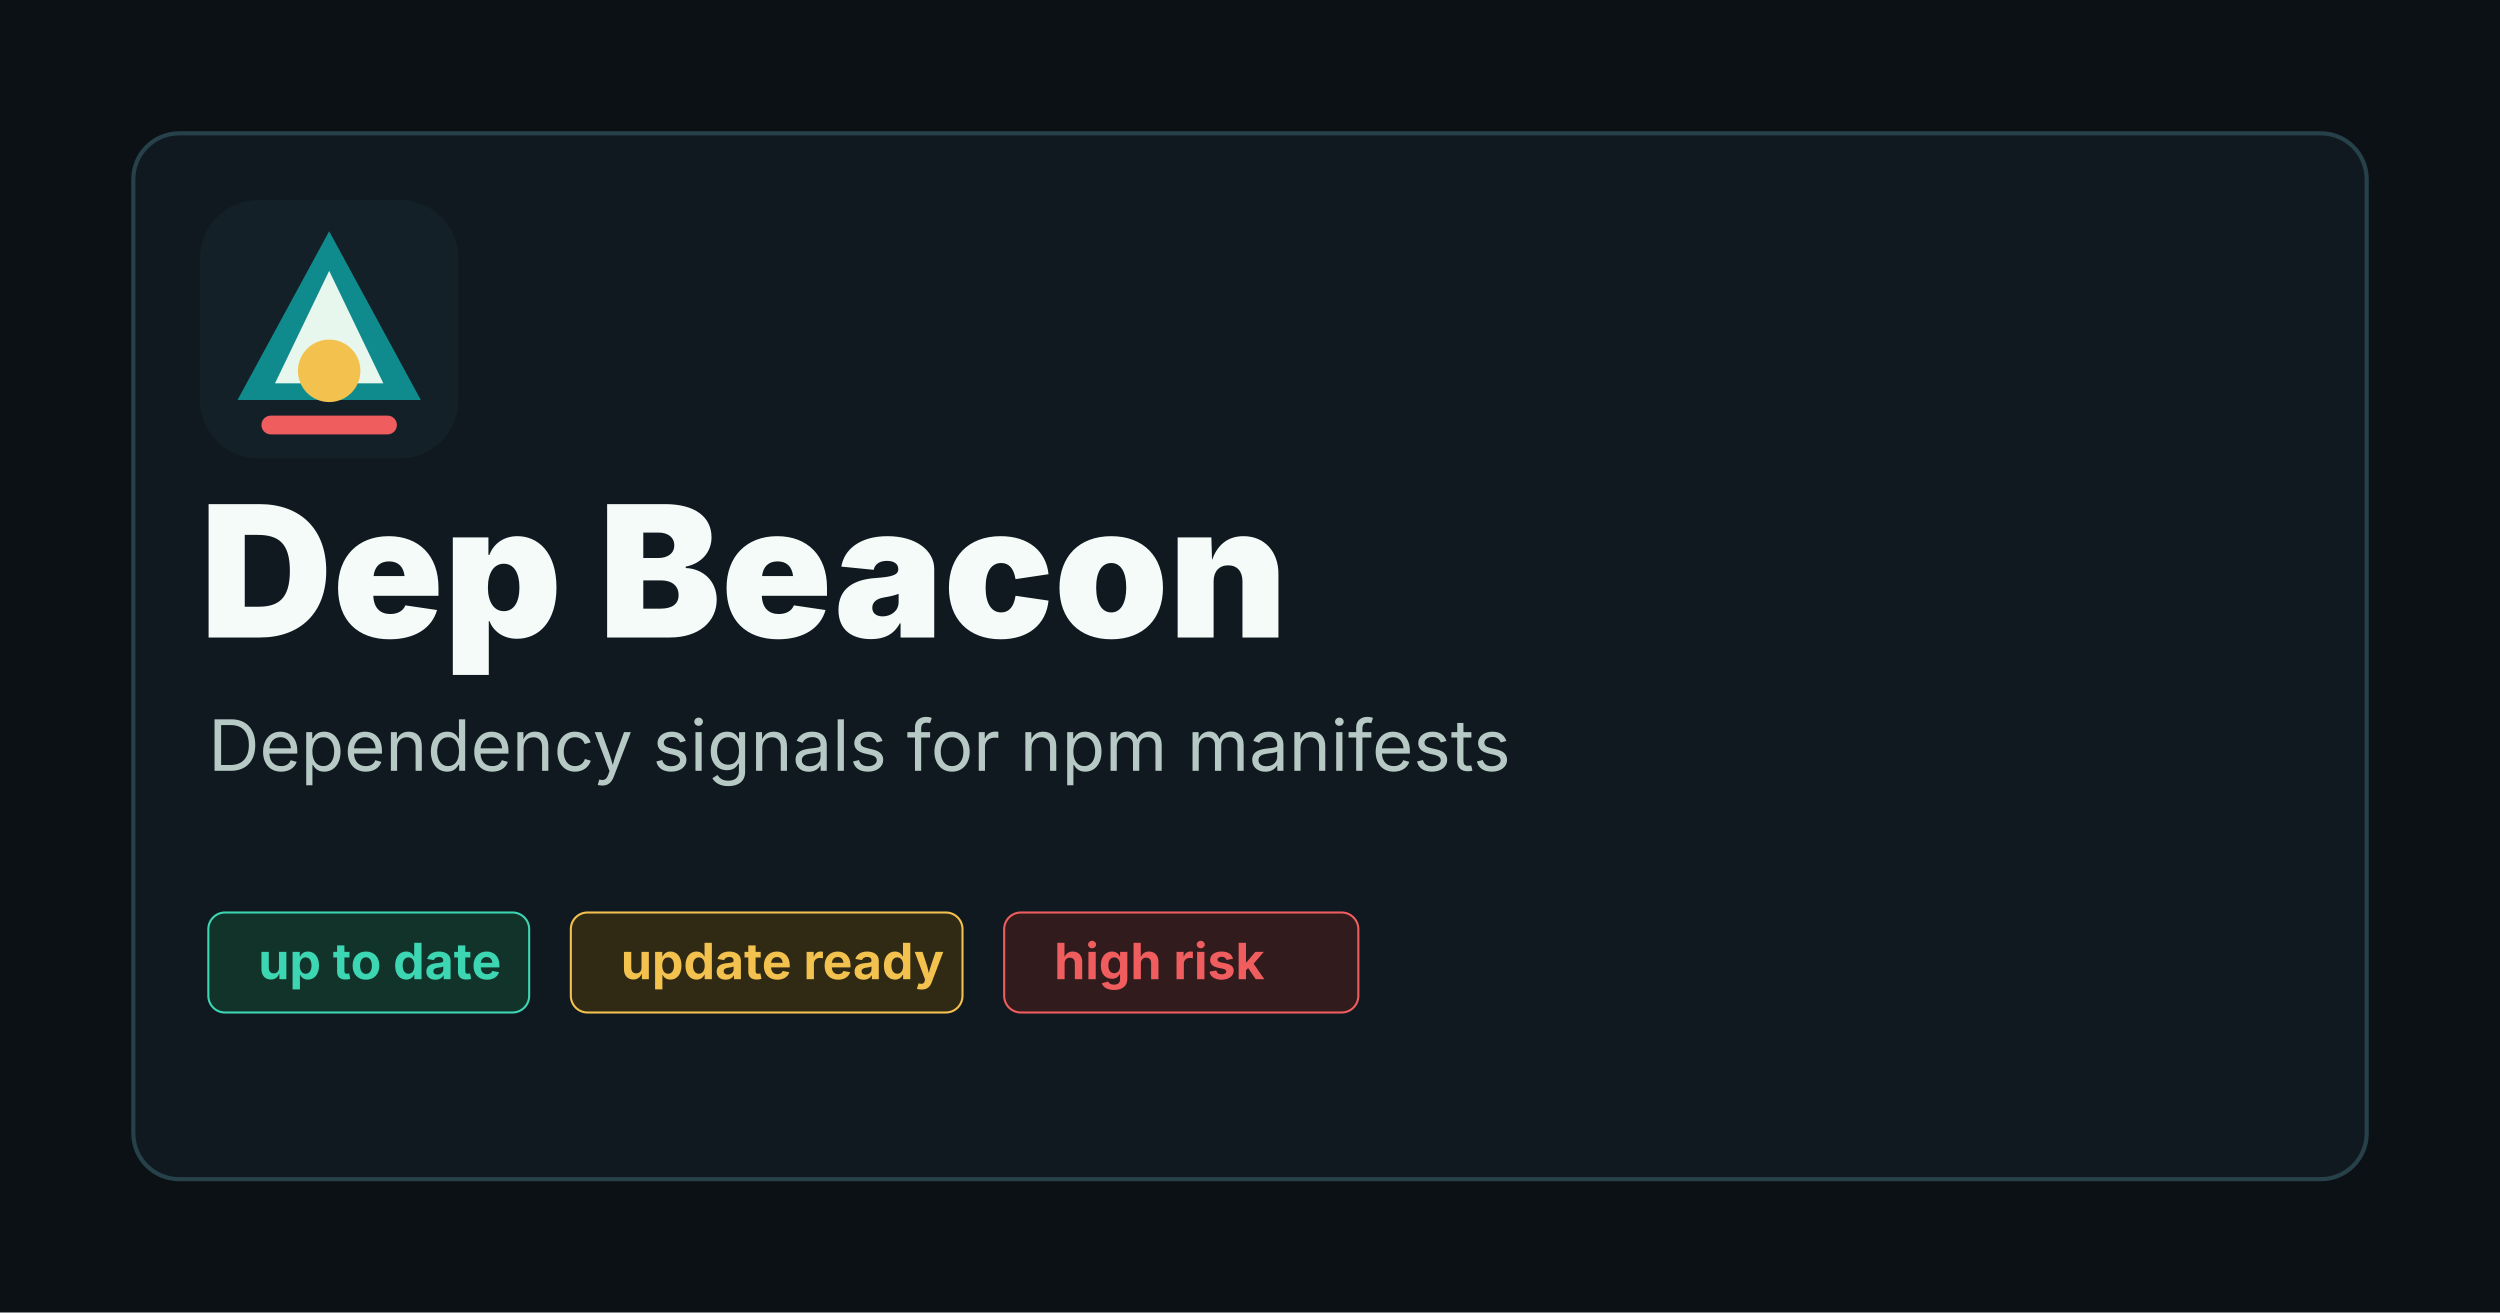
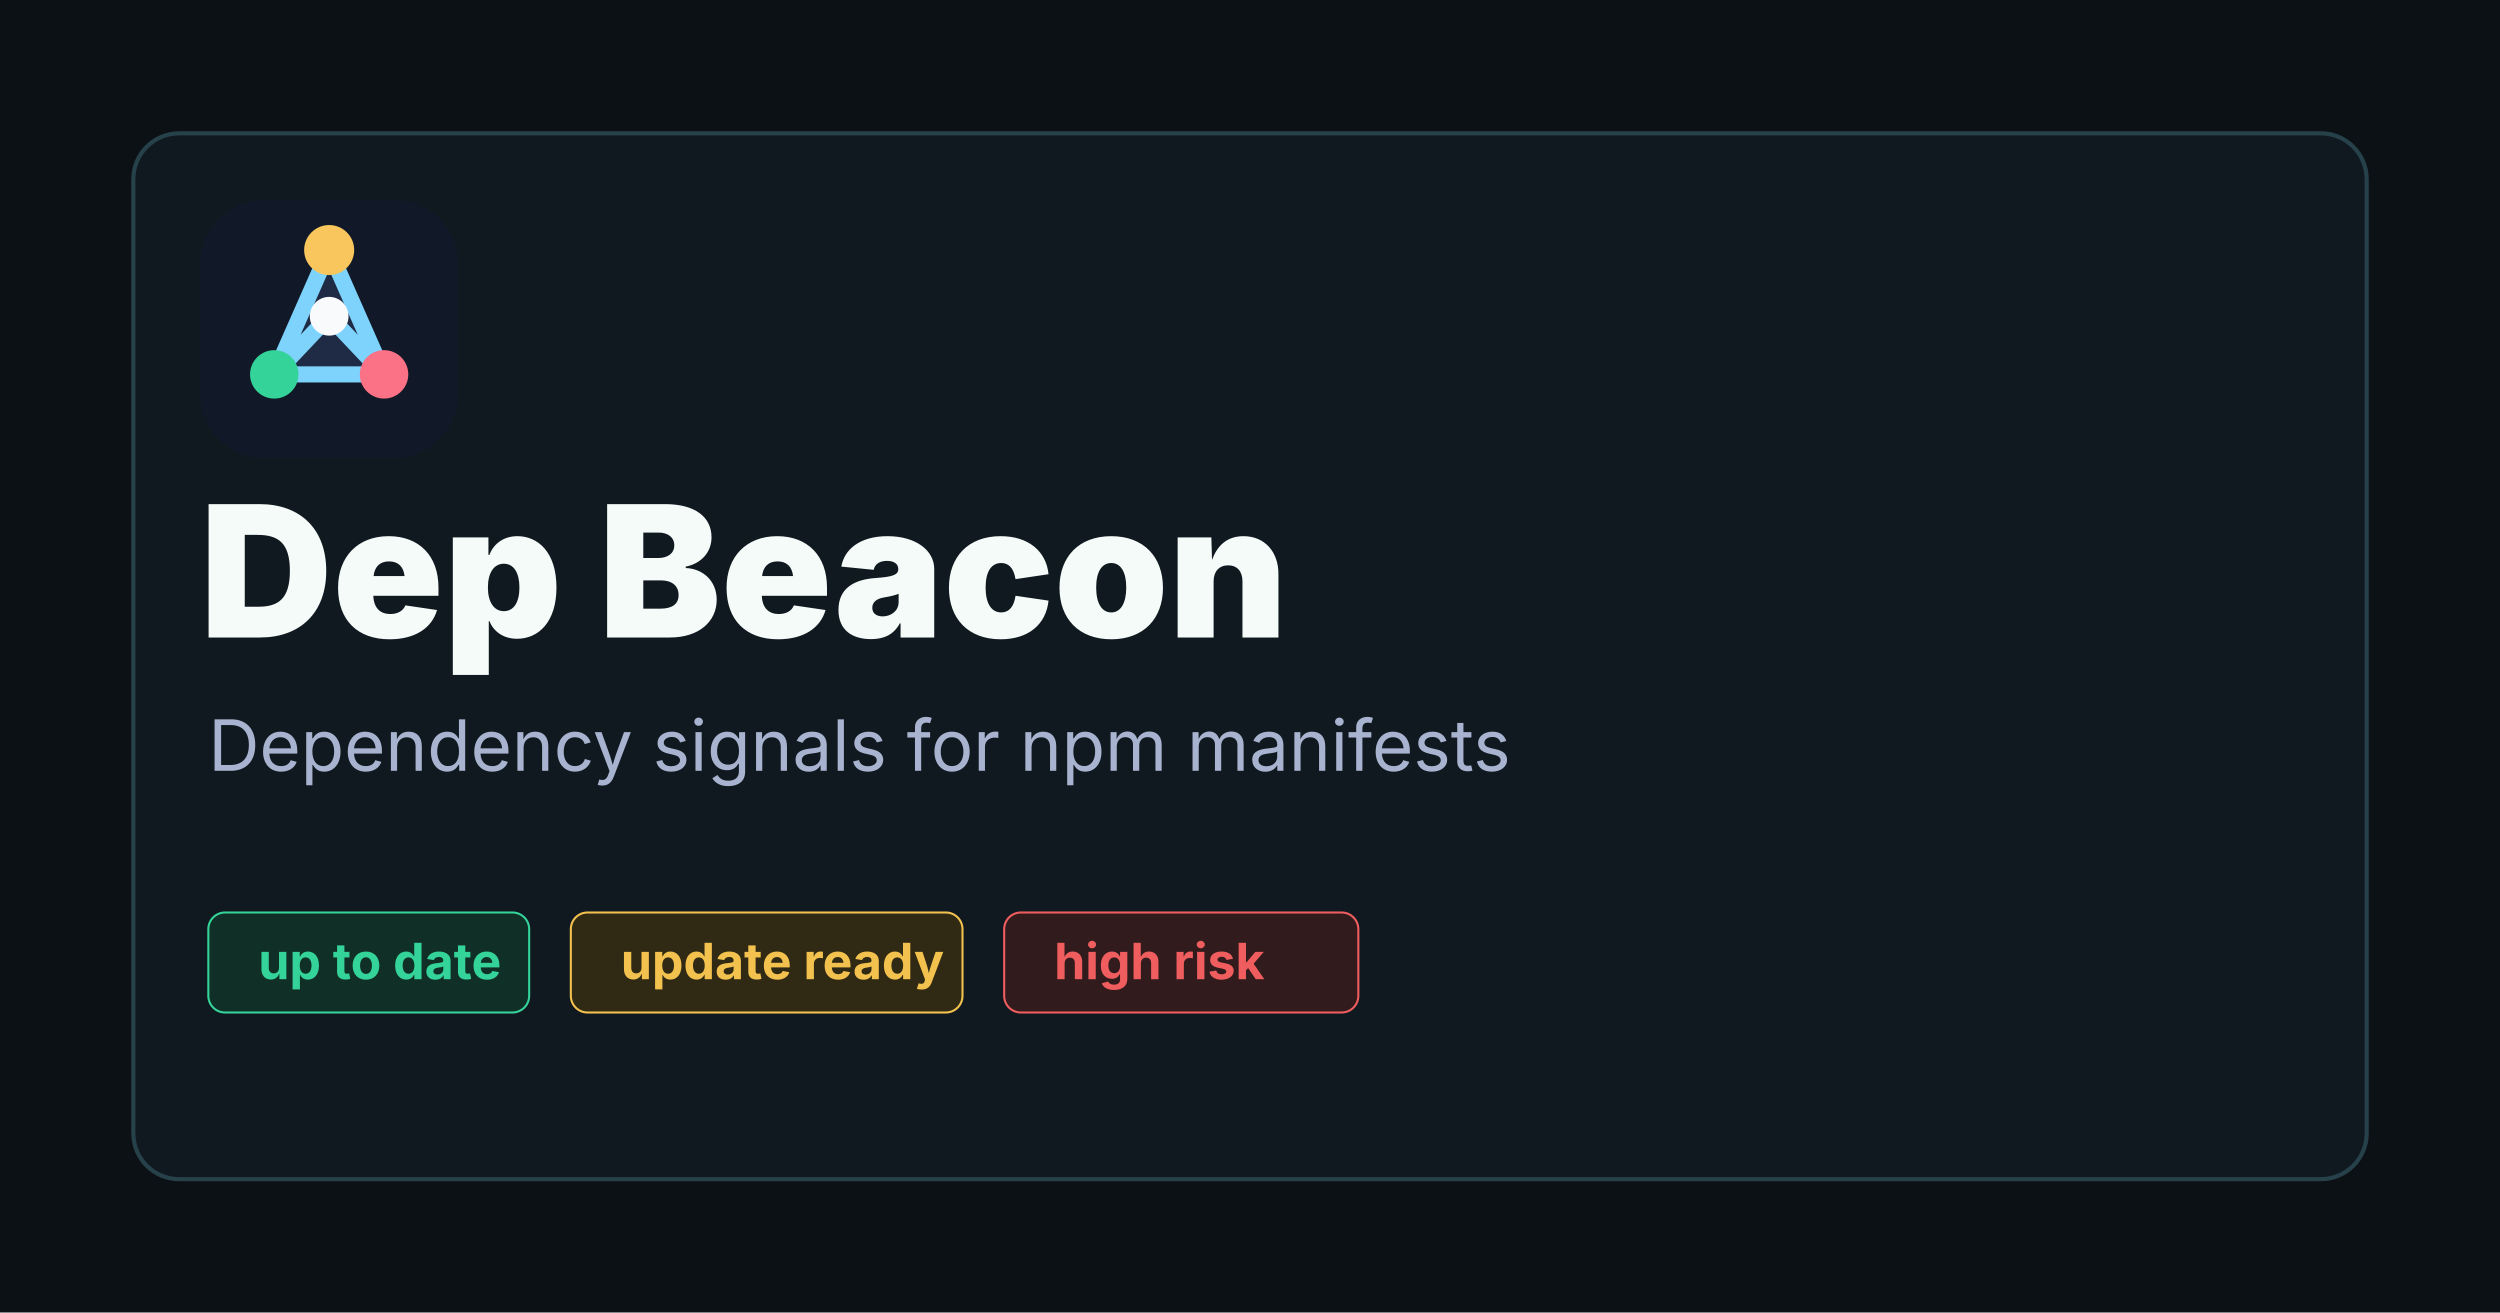
<svg xmlns="http://www.w3.org/2000/svg" viewBox="0 0 1200 630" role="img" aria-label="Dep Beacon social card">
  <rect width="1200" height="630" fill="#0b1115" />
  <rect x="64" y="64" width="1072" height="502" rx="22" fill="#101820" stroke="#27414a" stroke-width="2" />
-   <g transform="translate(96 96)">
-     <rect width="124" height="124" rx="28" fill="#142027" />
-     <path d="M62 15 106 96H18L62 15Z" fill="#0f8b8d" />
-     <path d="M62 34 88 88H36L62 34Z" fill="#e8f7ee" />
-     <circle cx="62" cy="82" r="15" fill="#f2c14e" />
-     <path d="M34 108h56" stroke="#f05d5e" stroke-width="9" stroke-linecap="round" />
+   <g transform="translate(96 96) scale(3.875)">
+     <rect width="32" height="32" rx="8" fill="#111827" />
+     <path d="M16 6.2 9.2 21.6h13.6L16 6.2Z" fill="#1f2a44" />
+     <path d="M16 6.2 9.2 21.6M16 6.2l6.8 15.4M9.2 21.6h13.6M16 14.4l-6.8 7.2M16 14.4l6.8 7.2" fill="none" stroke="#7dd3fc" stroke-linecap="round" stroke-linejoin="round" stroke-width="2" />
+     <circle cx="16" cy="6.2" r="3.1" fill="#f8c65c" />
+     <circle cx="16" cy="14.4" r="2.4" fill="#f8fafc" />
+     <circle cx="9.2" cy="21.6" r="3" fill="#34d399" />
+     <circle cx="22.8" cy="21.6" r="3" fill="#fb7185" />
  </g>
  <text x="96" y="306" fill="#f4fbf8" font-family="Inter, Arial, sans-serif" font-size="88" font-weight="850">Dep Beacon</text>
-   <text x="100" y="370" fill="#b7c9c5" font-family="Inter, Arial, sans-serif" font-size="34">Dependency signals for npm manifests</text>
+   <text x="100" y="370" fill="#a8b3cf" font-family="Inter, Arial, sans-serif" font-size="34">Dependency signals for npm manifests</text>
  <g font-family="Inter, Arial, sans-serif" font-size="24" font-weight="750">
-     <rect x="100" y="438" width="154" height="48" rx="8" fill="#123329" stroke="#3dd6b3" />
-     <text x="124" y="470" fill="#3dd6b3">up to date</text>
+     <rect x="100" y="438" width="154" height="48" rx="8" fill="#102f26" stroke="#34d399" />
+     <text x="124" y="470" fill="#34d399">up to date</text>
    <rect x="274" y="438" width="188" height="48" rx="8" fill="#302913" stroke="#f2c14e" />
    <text x="298" y="470" fill="#f2c14e">update ready</text>
    <rect x="482" y="438" width="170" height="48" rx="8" fill="#321b1c" stroke="#f05d5e" />
    <text x="506" y="470" fill="#f05d5e">high risk</text>
  </g>
</svg>
